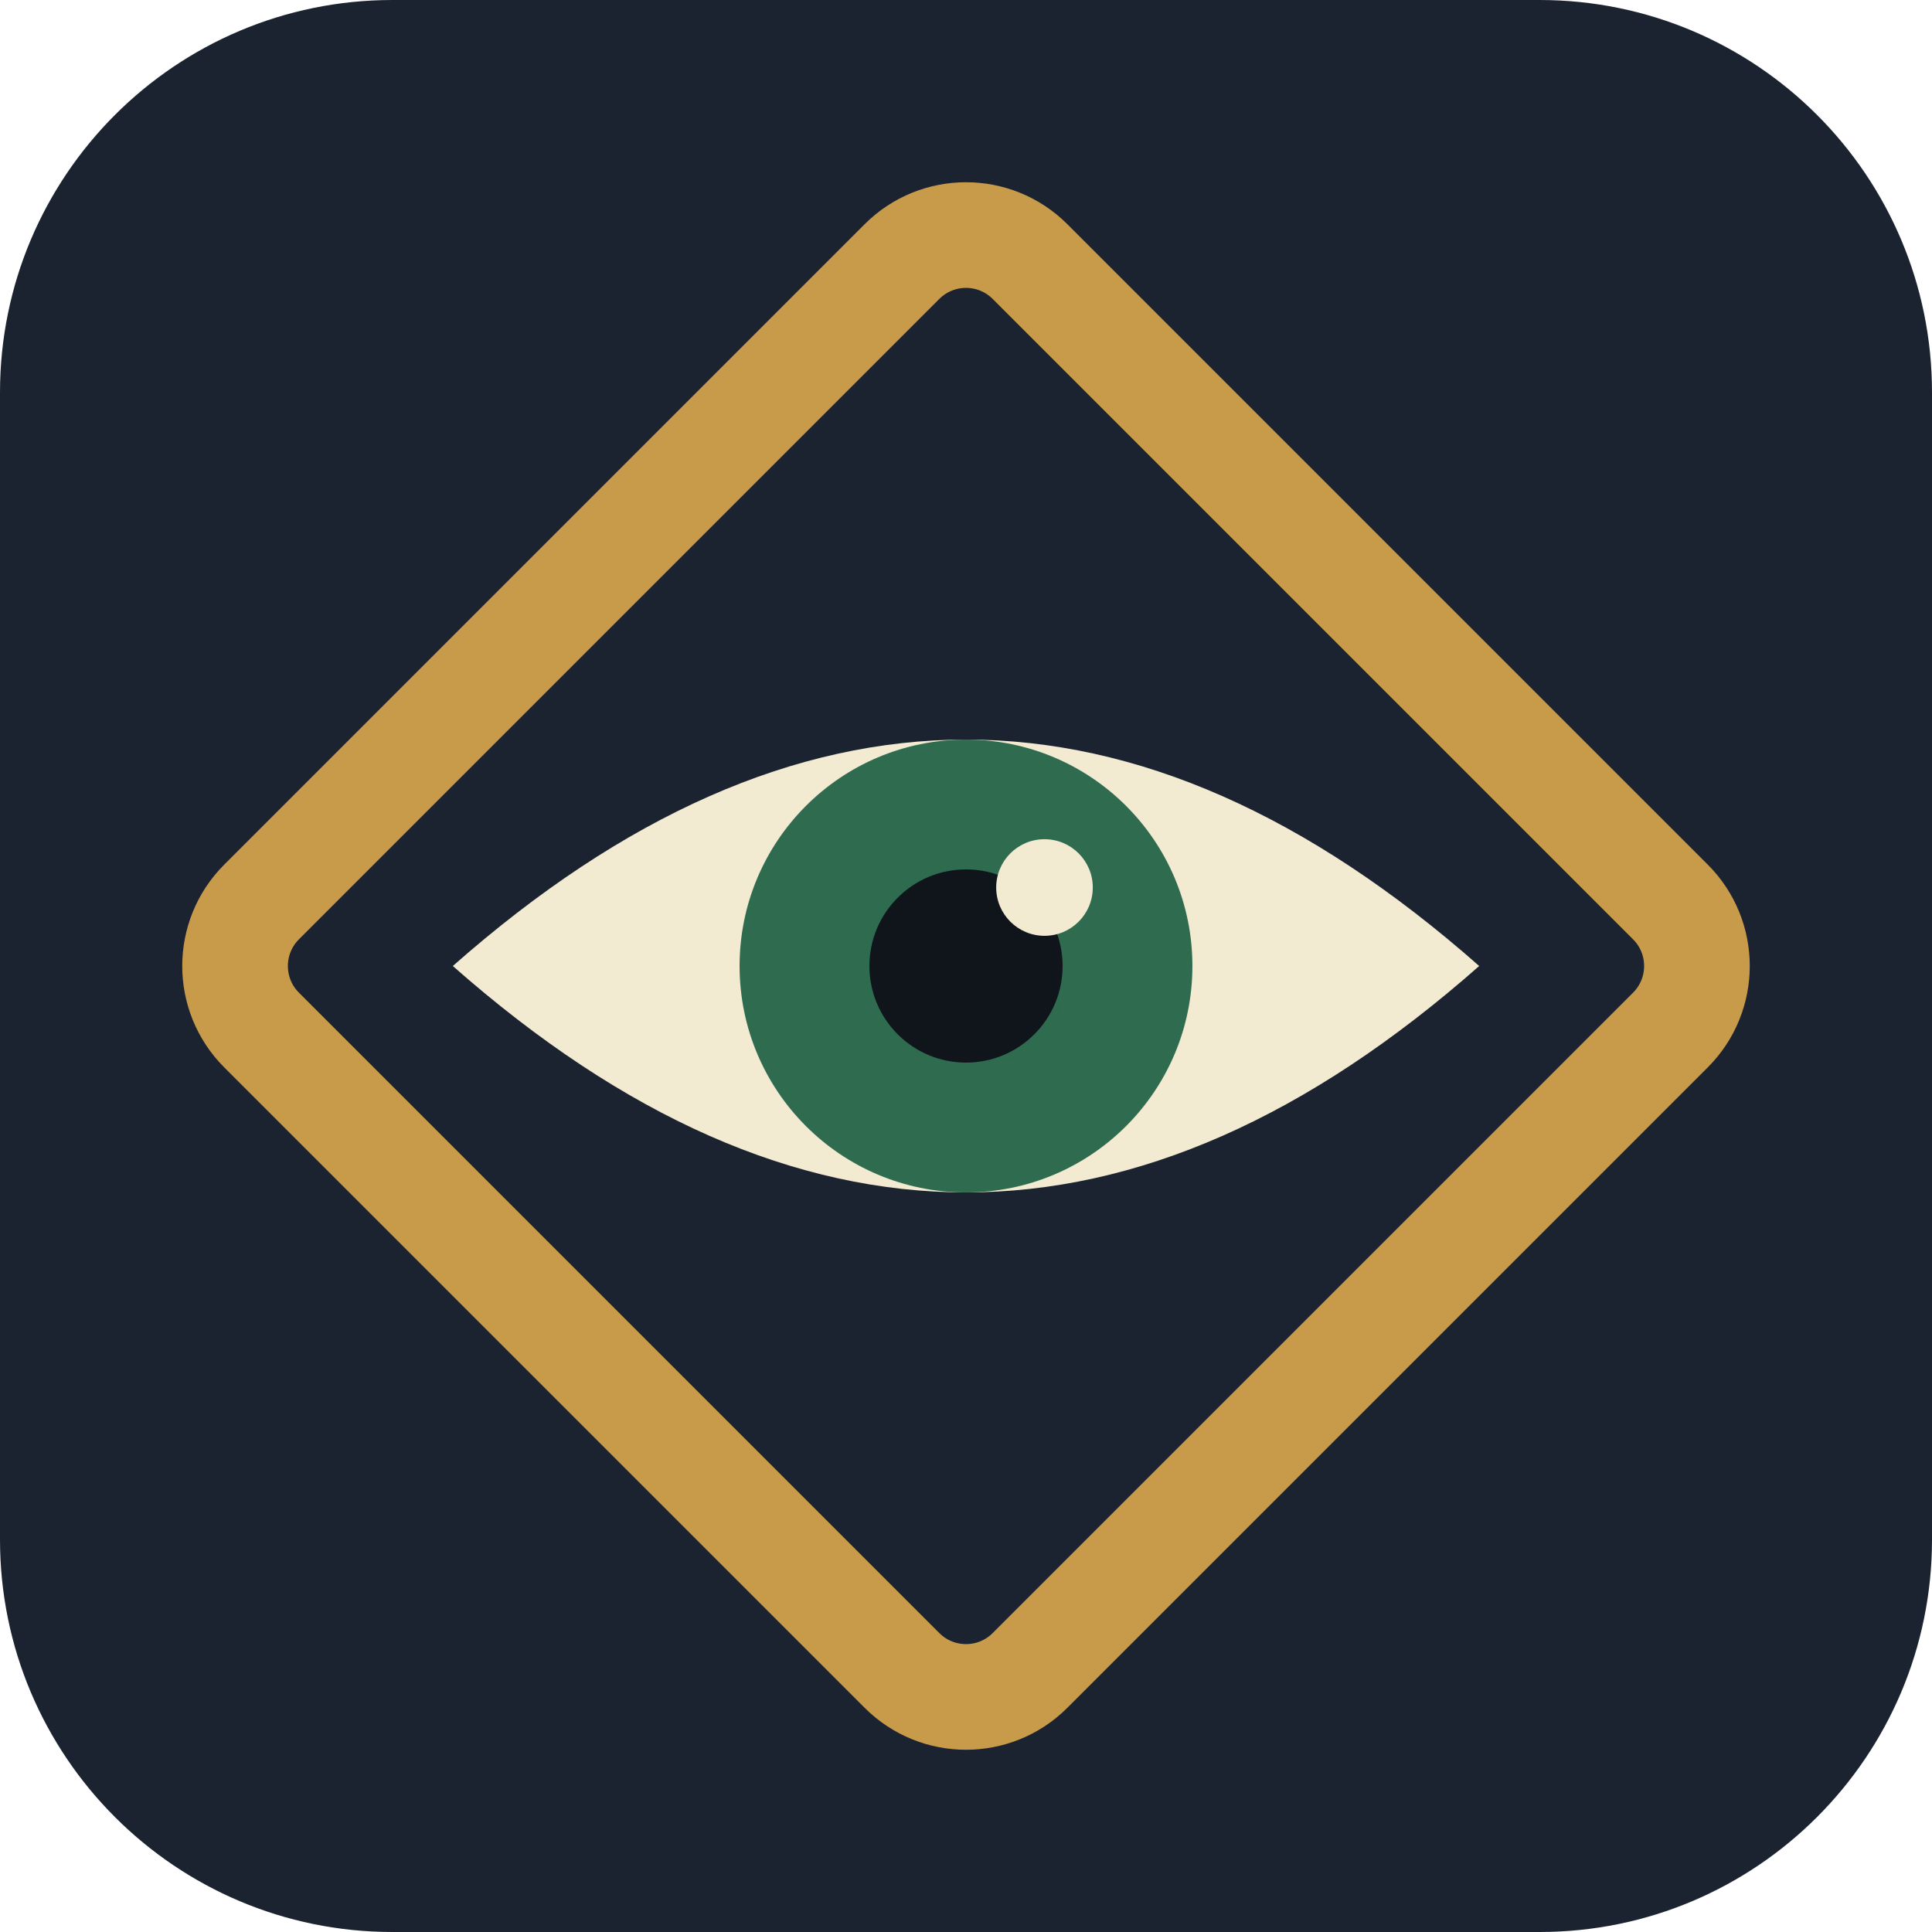
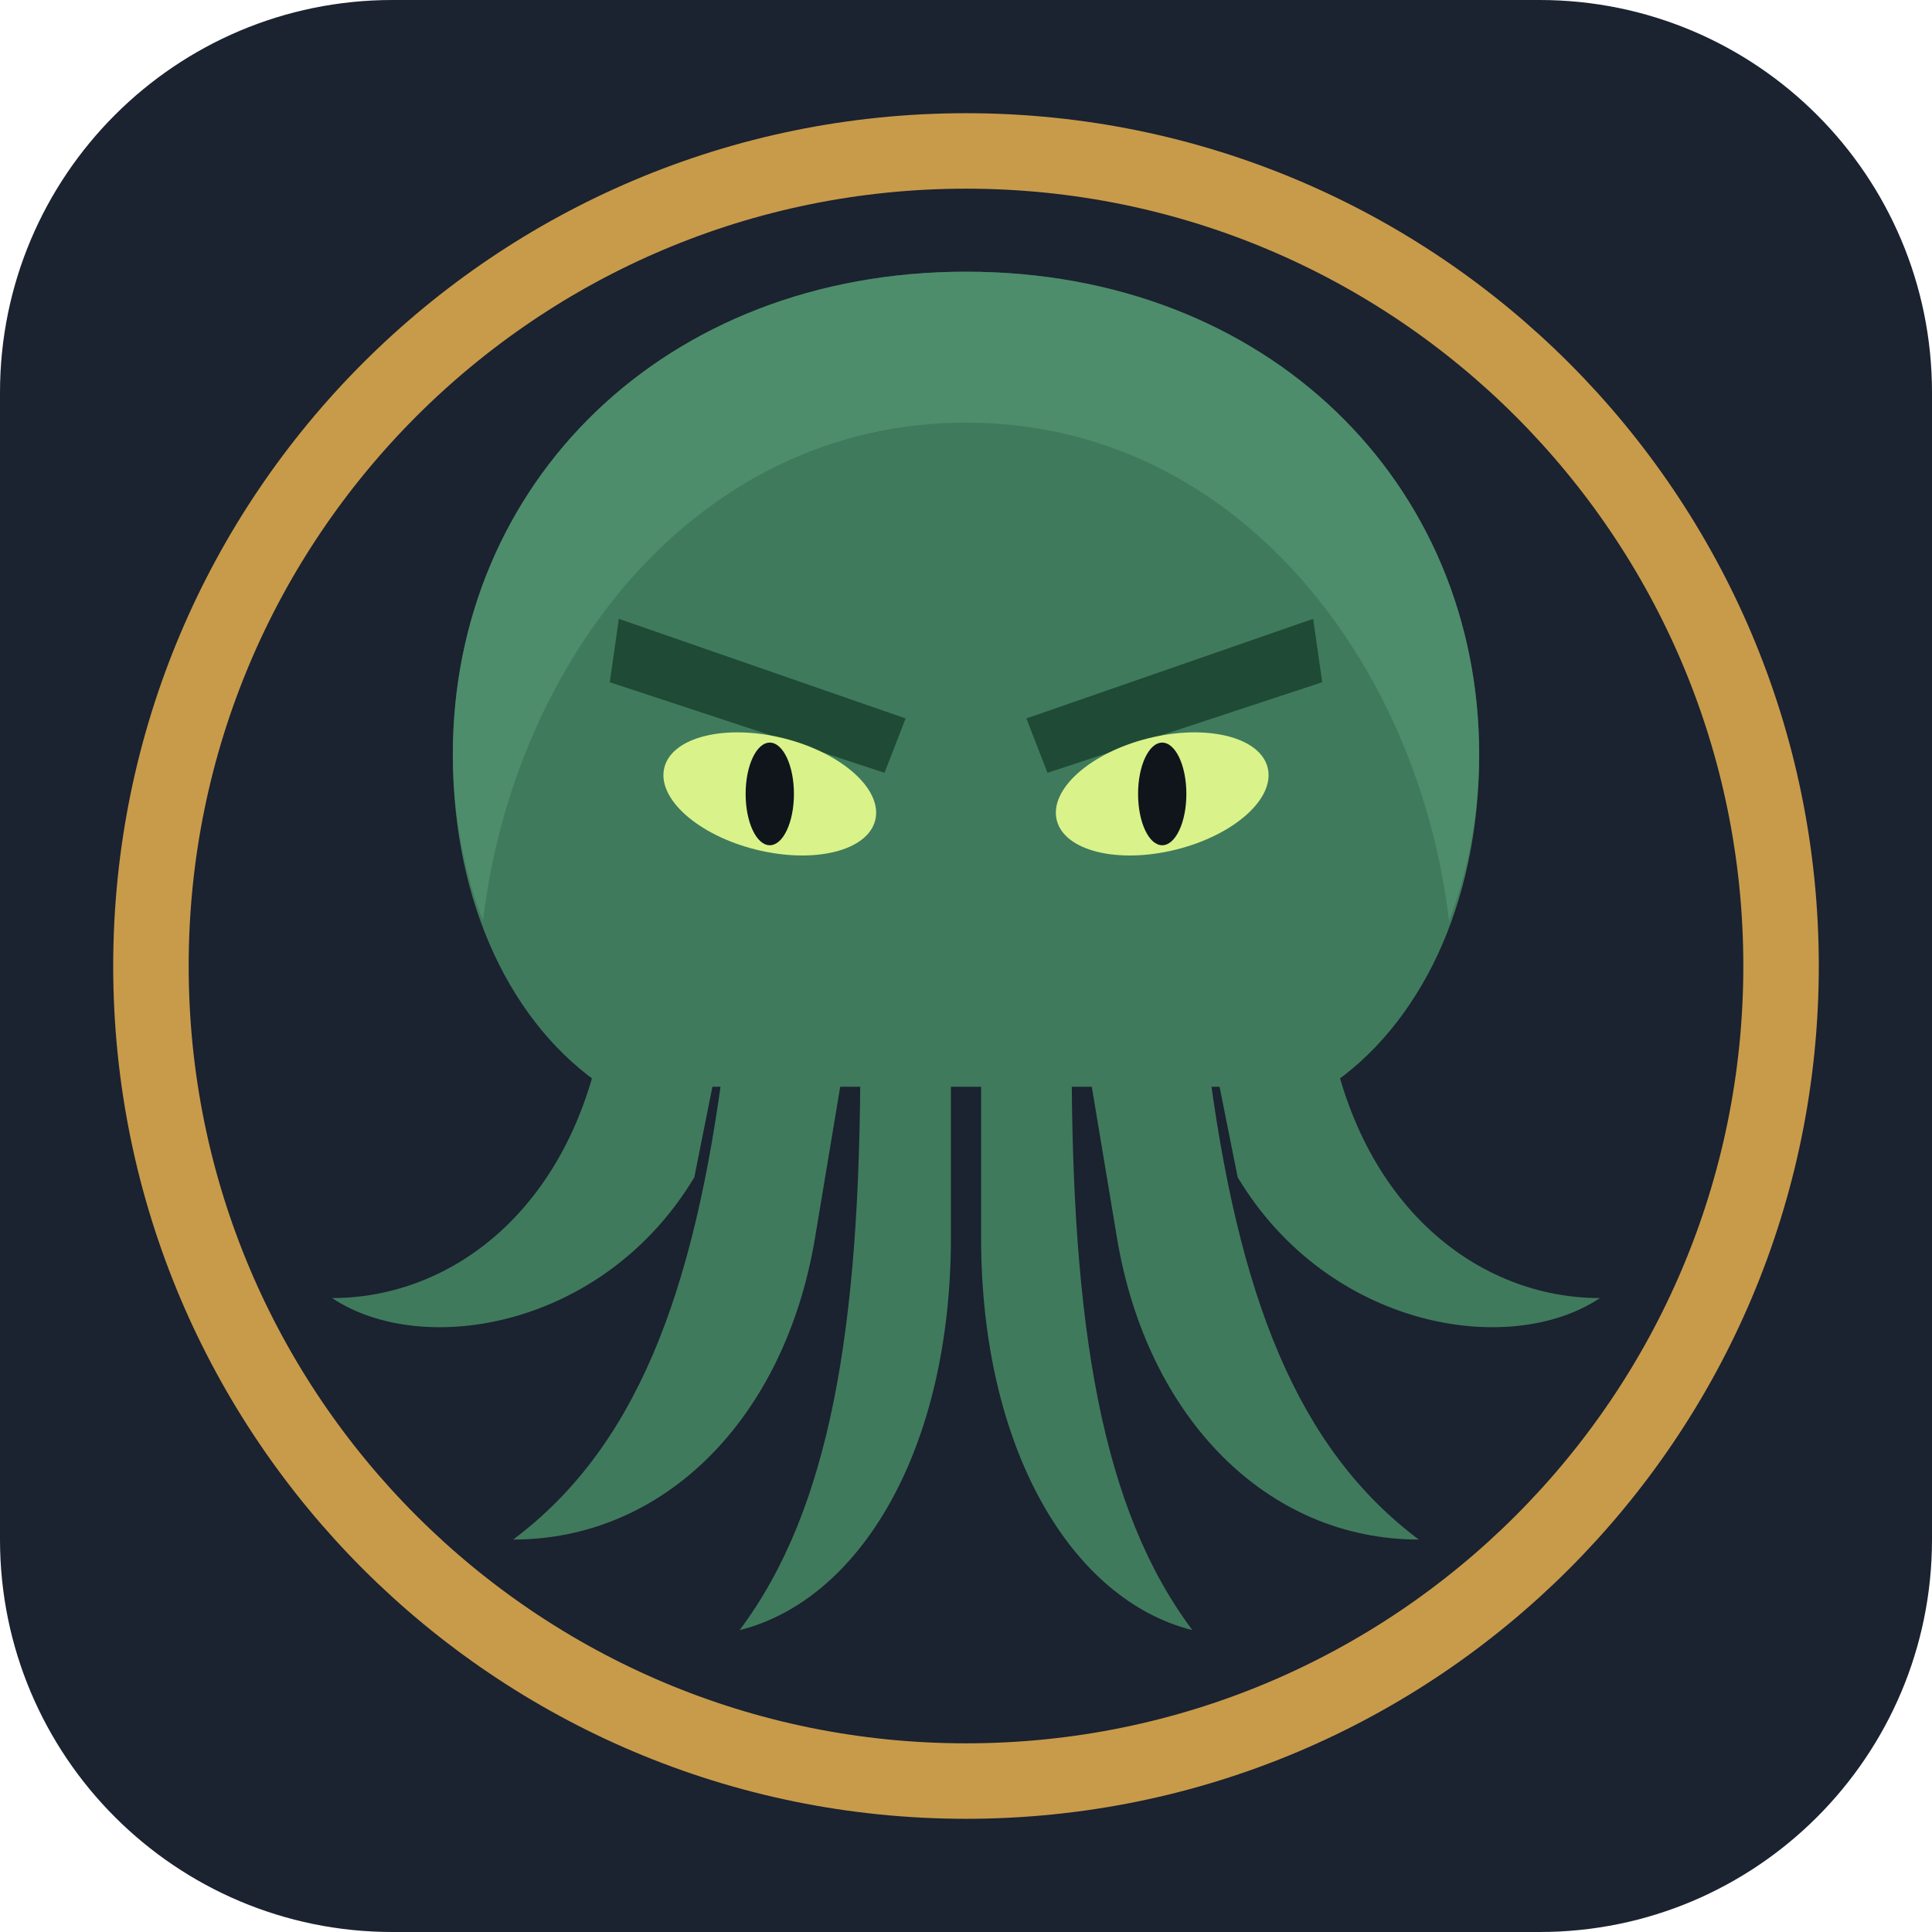
<svg xmlns="http://www.w3.org/2000/svg" viewBox="0 0 64 64">
  <rect width="64" height="64" rx="13" fill="#1b2230" />
-   <rect x="14" y="14" width="36" height="36" rx="3" transform="rotate(45 32 32)" fill="none" stroke="#c89b4a" stroke-width="3.5" />
-   <path d="M15 32 Q32 17 49 32 Q32 47 15 32 Z" fill="#f3ead2" />
-   <circle cx="32" cy="32" r="7.5" fill="#2f6b4f" />
-   <circle cx="32" cy="32" r="3.2" fill="#10151c" />
-   <circle cx="34.6" cy="29.4" r="1.6" fill="#f3ead2" />
+   <circle cx="32" cy="32" r="27" fill="none" stroke="#c89b4a" stroke-width="2.5" />
+   <g fill="#3f7a5c">
+     <path d="M32 9c-10 0-17 7-17 16 0 5 2 9 5 11h24c3-2 5-6 5-11 0-9-7-16-17-16z" />
+     <path d="M20 34c-1 6-5 9-9 9 3 2 9 1 12-4l1-5z" />
+     <path d="M44 34c1 6 5 9 9 9-3 2-9 1-12-4l-1-5z" />
+     <path d="M24 35c-1 8-3 13-7 16 5 0 9-4 10-10l1-6z" />
+     <path d="M40 35c1 8 3 13 7 16-5 0-9-4-10-10l-1-6z" />
+     <path d="M28.5 35c0 9-1 15-4 19 4-1 7-6 7-13v-6z" />
+     <path d="M35.5 35c0 9 1 15 4 19-4-1-7-6-7-13v-6z" />
+   </g>
+   <path d="M32 9c-10 0-17 7-17 16 0 2 .4 4 1 5.5C17 22 23 14 32 14s15 8 16 16.5c.6-1.5 1-3.5 1-5.5 0-9-7-16-17-16z" fill="#5a9c78" opacity=".55" />
+   <path d="M20.5 20.5 L30 23.8 L29.3 25.6 L20.2 22.6 Z" fill="#1f4a35" />
+   <path d="M43.5 20.5 L34 23.8 L34.7 25.6 L43.8 22.6 Z" fill="#1f4a35" />
+   <ellipse cx="25.5" cy="26.3" rx="3.6" ry="1.9" fill="#d9f28a" transform="rotate(14 25.5 26.3)" />
+   <ellipse cx="38.5" cy="26.3" rx="3.6" ry="1.9" fill="#d9f28a" transform="rotate(-14 38.5 26.3)" />
+   <ellipse cx="25.5" cy="26.3" rx=".8" ry="1.7" fill="#10151c" />
+   <ellipse cx="38.5" cy="26.3" rx=".8" ry="1.7" fill="#10151c" />
</svg>
